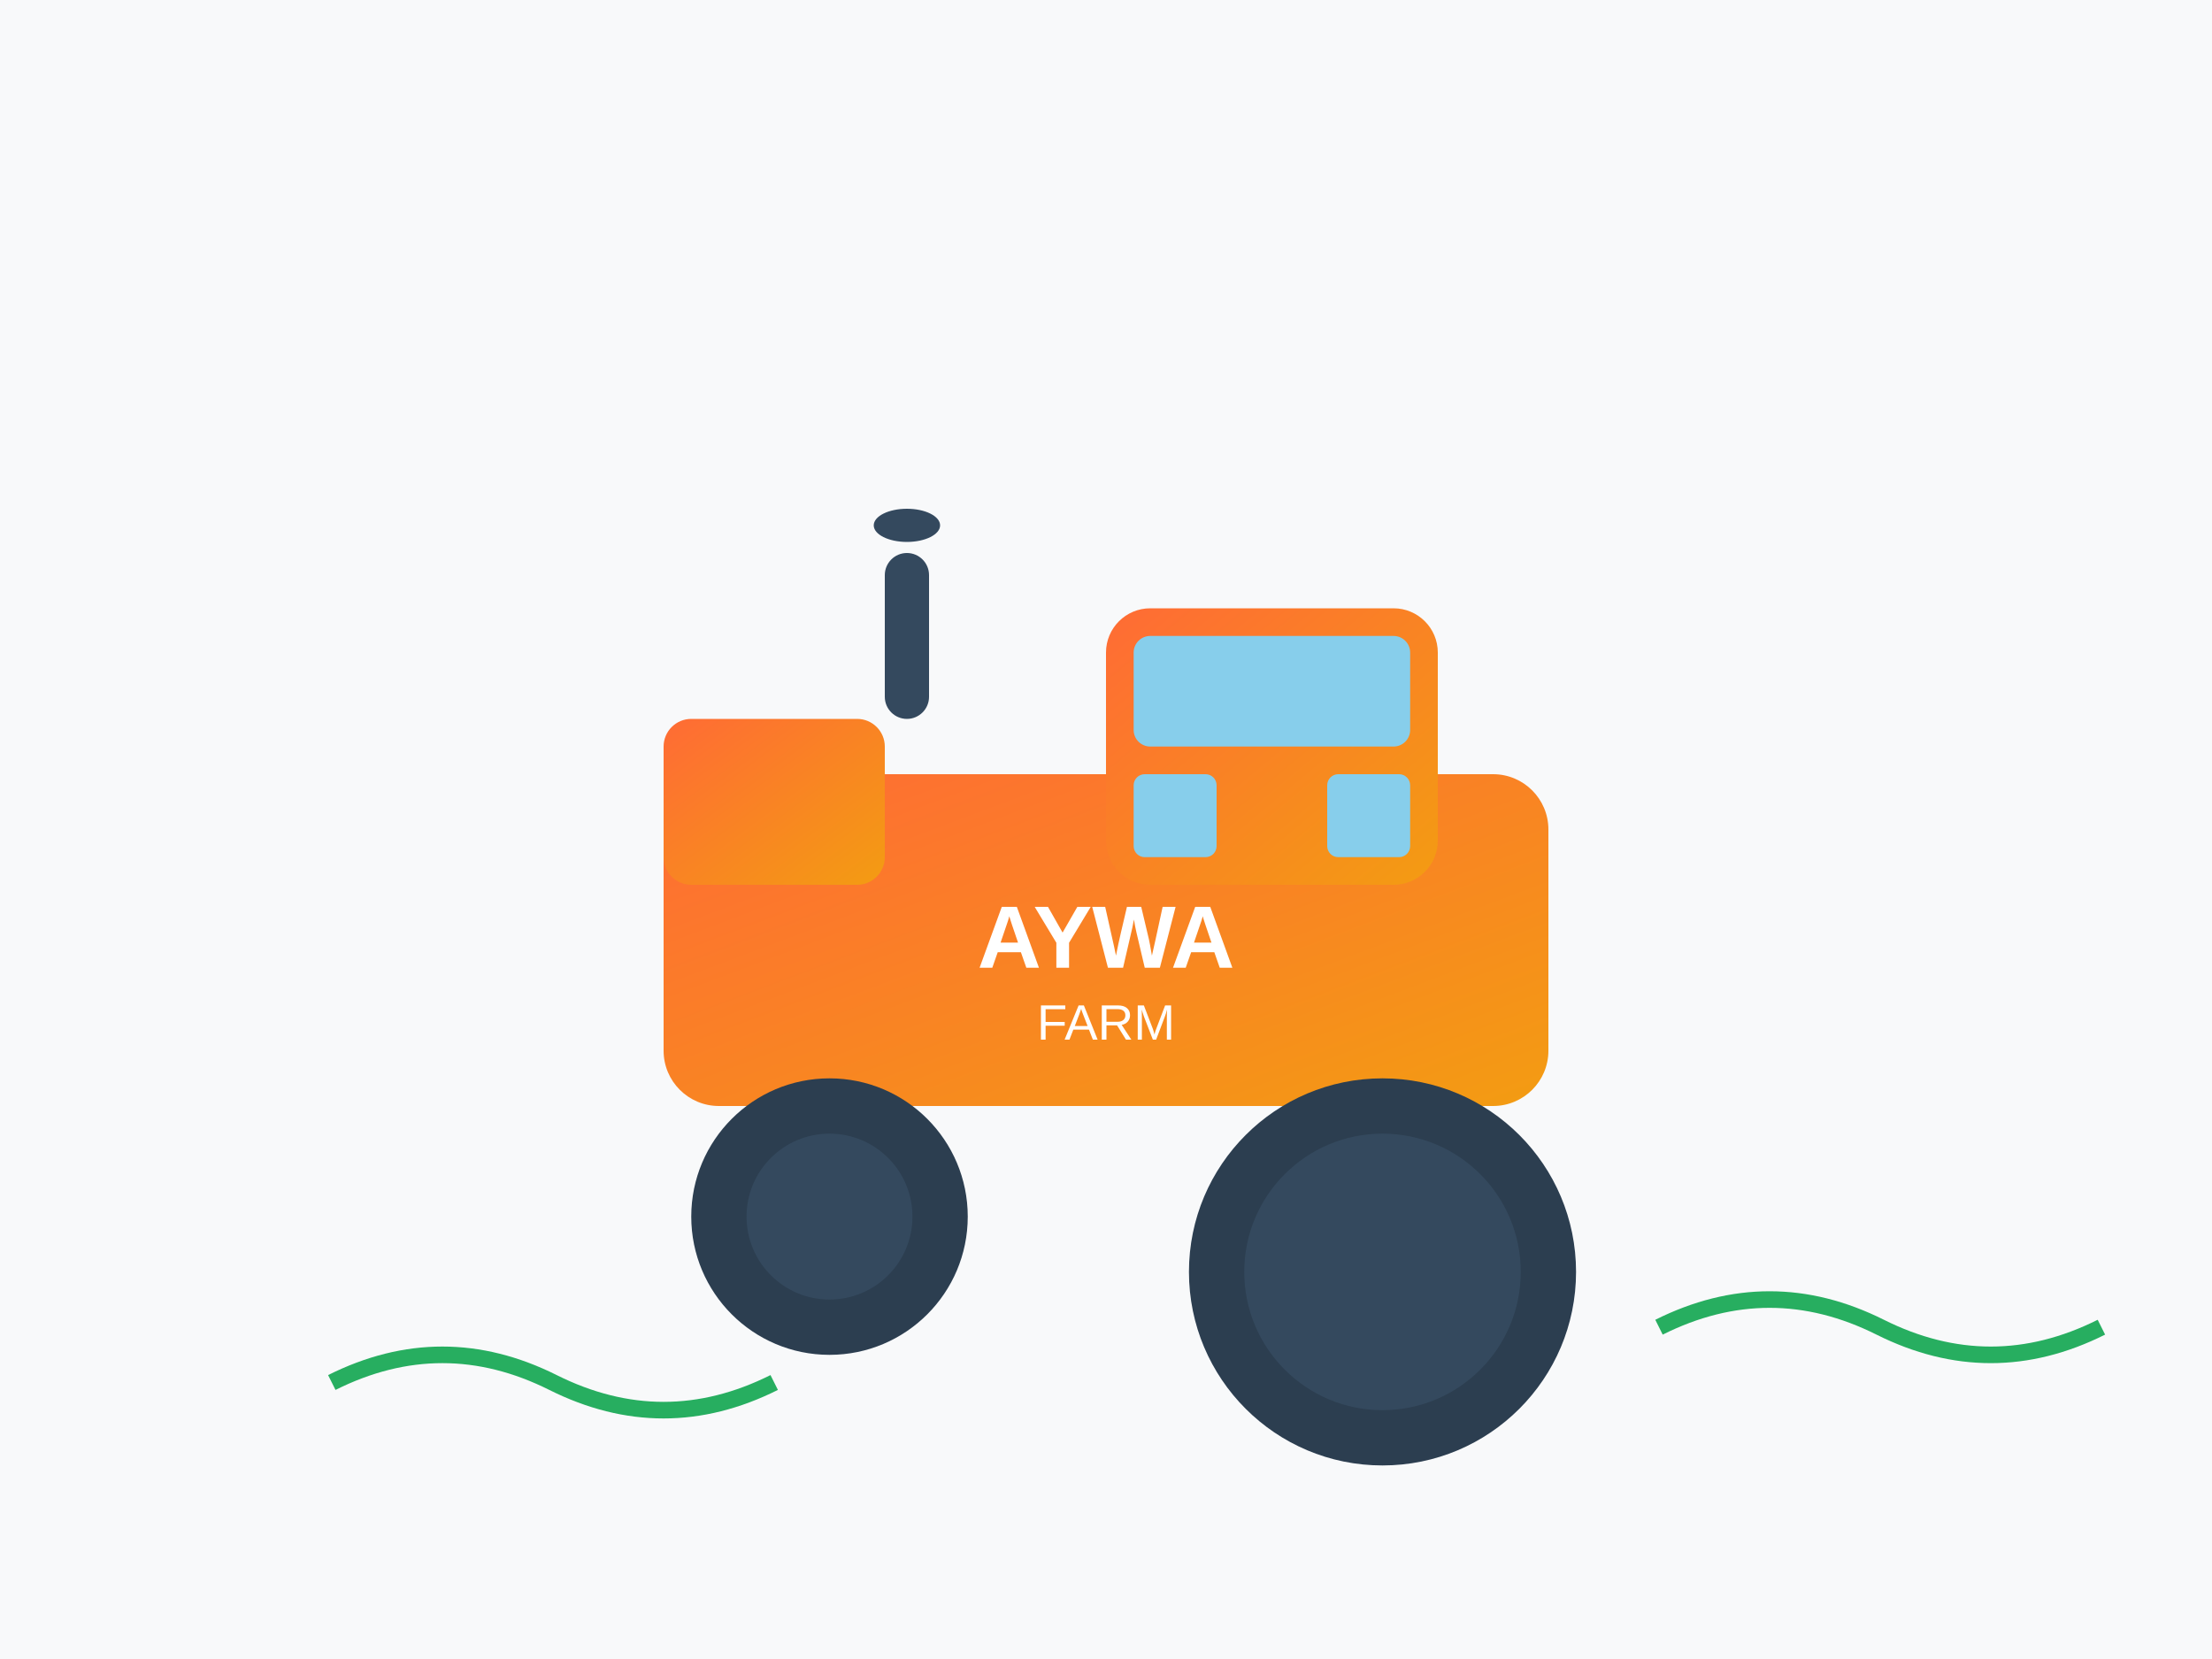
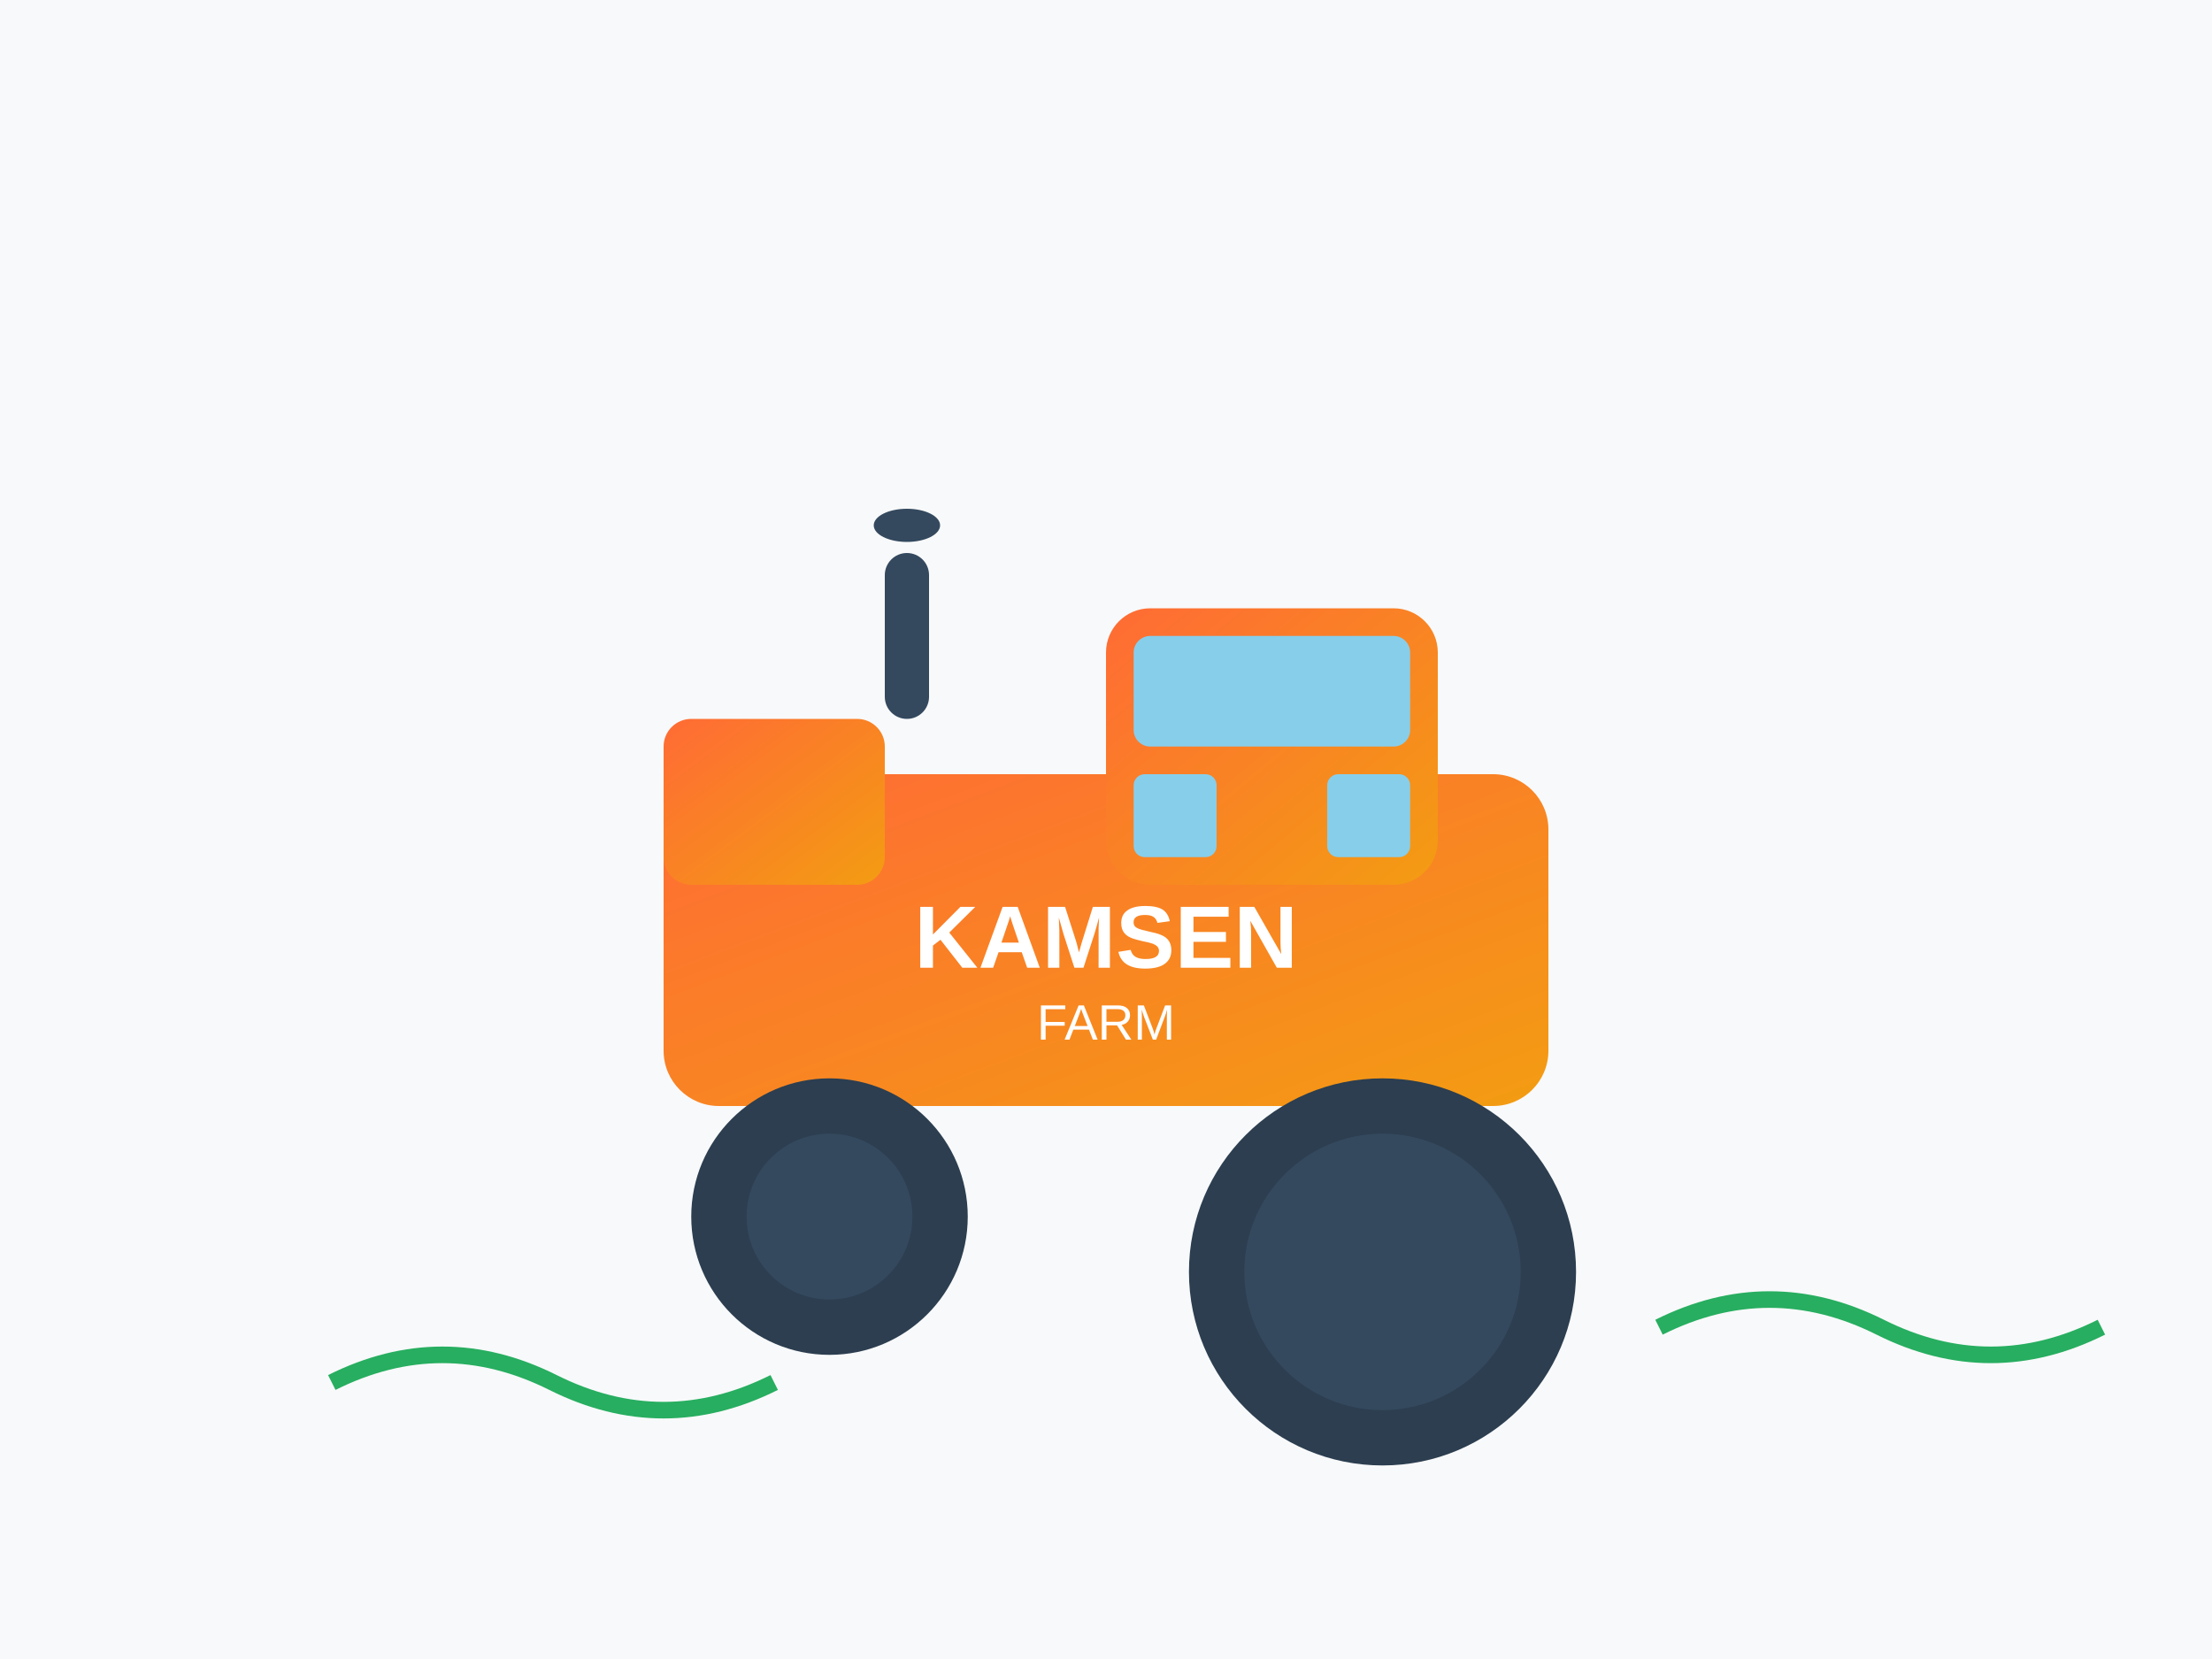
<svg xmlns="http://www.w3.org/2000/svg" width="400" height="300" viewBox="0 0 400 300">
  <defs>
    <linearGradient id="tractorGradient" x1="0%" y1="0%" x2="100%" y2="100%">
      <stop offset="0%" style="stop-color:#ff6b35;stop-opacity:1" />
      <stop offset="100%" style="stop-color:#f39c12;stop-opacity:1" />
    </linearGradient>
  </defs>
  <rect width="400" height="300" fill="#f8f9fa" />
  <rect x="120" y="140" width="160" height="60" fill="url(#tractorGradient)" rx="10" />
  <rect x="200" y="110" width="60" height="50" fill="url(#tractorGradient)" rx="8" />
  <rect x="205" y="115" width="50" height="20" fill="#87ceeb" rx="3" />
  <rect x="205" y="140" width="15" height="15" fill="#87ceeb" rx="2" />
  <rect x="240" y="140" width="15" height="15" fill="#87ceeb" rx="2" />
  <rect x="120" y="130" width="40" height="30" fill="url(#tractorGradient)" rx="5" />
  <circle cx="150" cy="220" r="25" fill="#2c3e50" />
  <circle cx="150" cy="220" r="15" fill="#34495e" />
  <circle cx="250" cy="230" r="35" fill="#2c3e50" />
  <circle cx="250" cy="230" r="25" fill="#34495e" />
  <rect x="160" y="100" width="8" height="30" fill="#34495e" rx="4" />
  <ellipse cx="164" cy="95" rx="6" ry="3" fill="#34495e" />
-   <text x="200" y="175" text-anchor="middle" font-family="Arial, sans-serif" font-size="16" font-weight="bold" fill="white">AYWA</text>
+   <text x="200" y="175" text-anchor="middle" font-family="Arial, sans-serif" font-size="16" font-weight="bold" fill="white">KAMSEN</text>
  <text x="200" y="188" text-anchor="middle" font-family="Arial, sans-serif" font-size="9" fill="white">FARM</text>
  <path d="M 60 250 Q 80 240 100 250 Q 120 260 140 250" stroke="#27ae60" stroke-width="3" fill="none" />
  <path d="M 300 240 Q 320 230 340 240 Q 360 250 380 240" stroke="#27ae60" stroke-width="3" fill="none" />
</svg>
